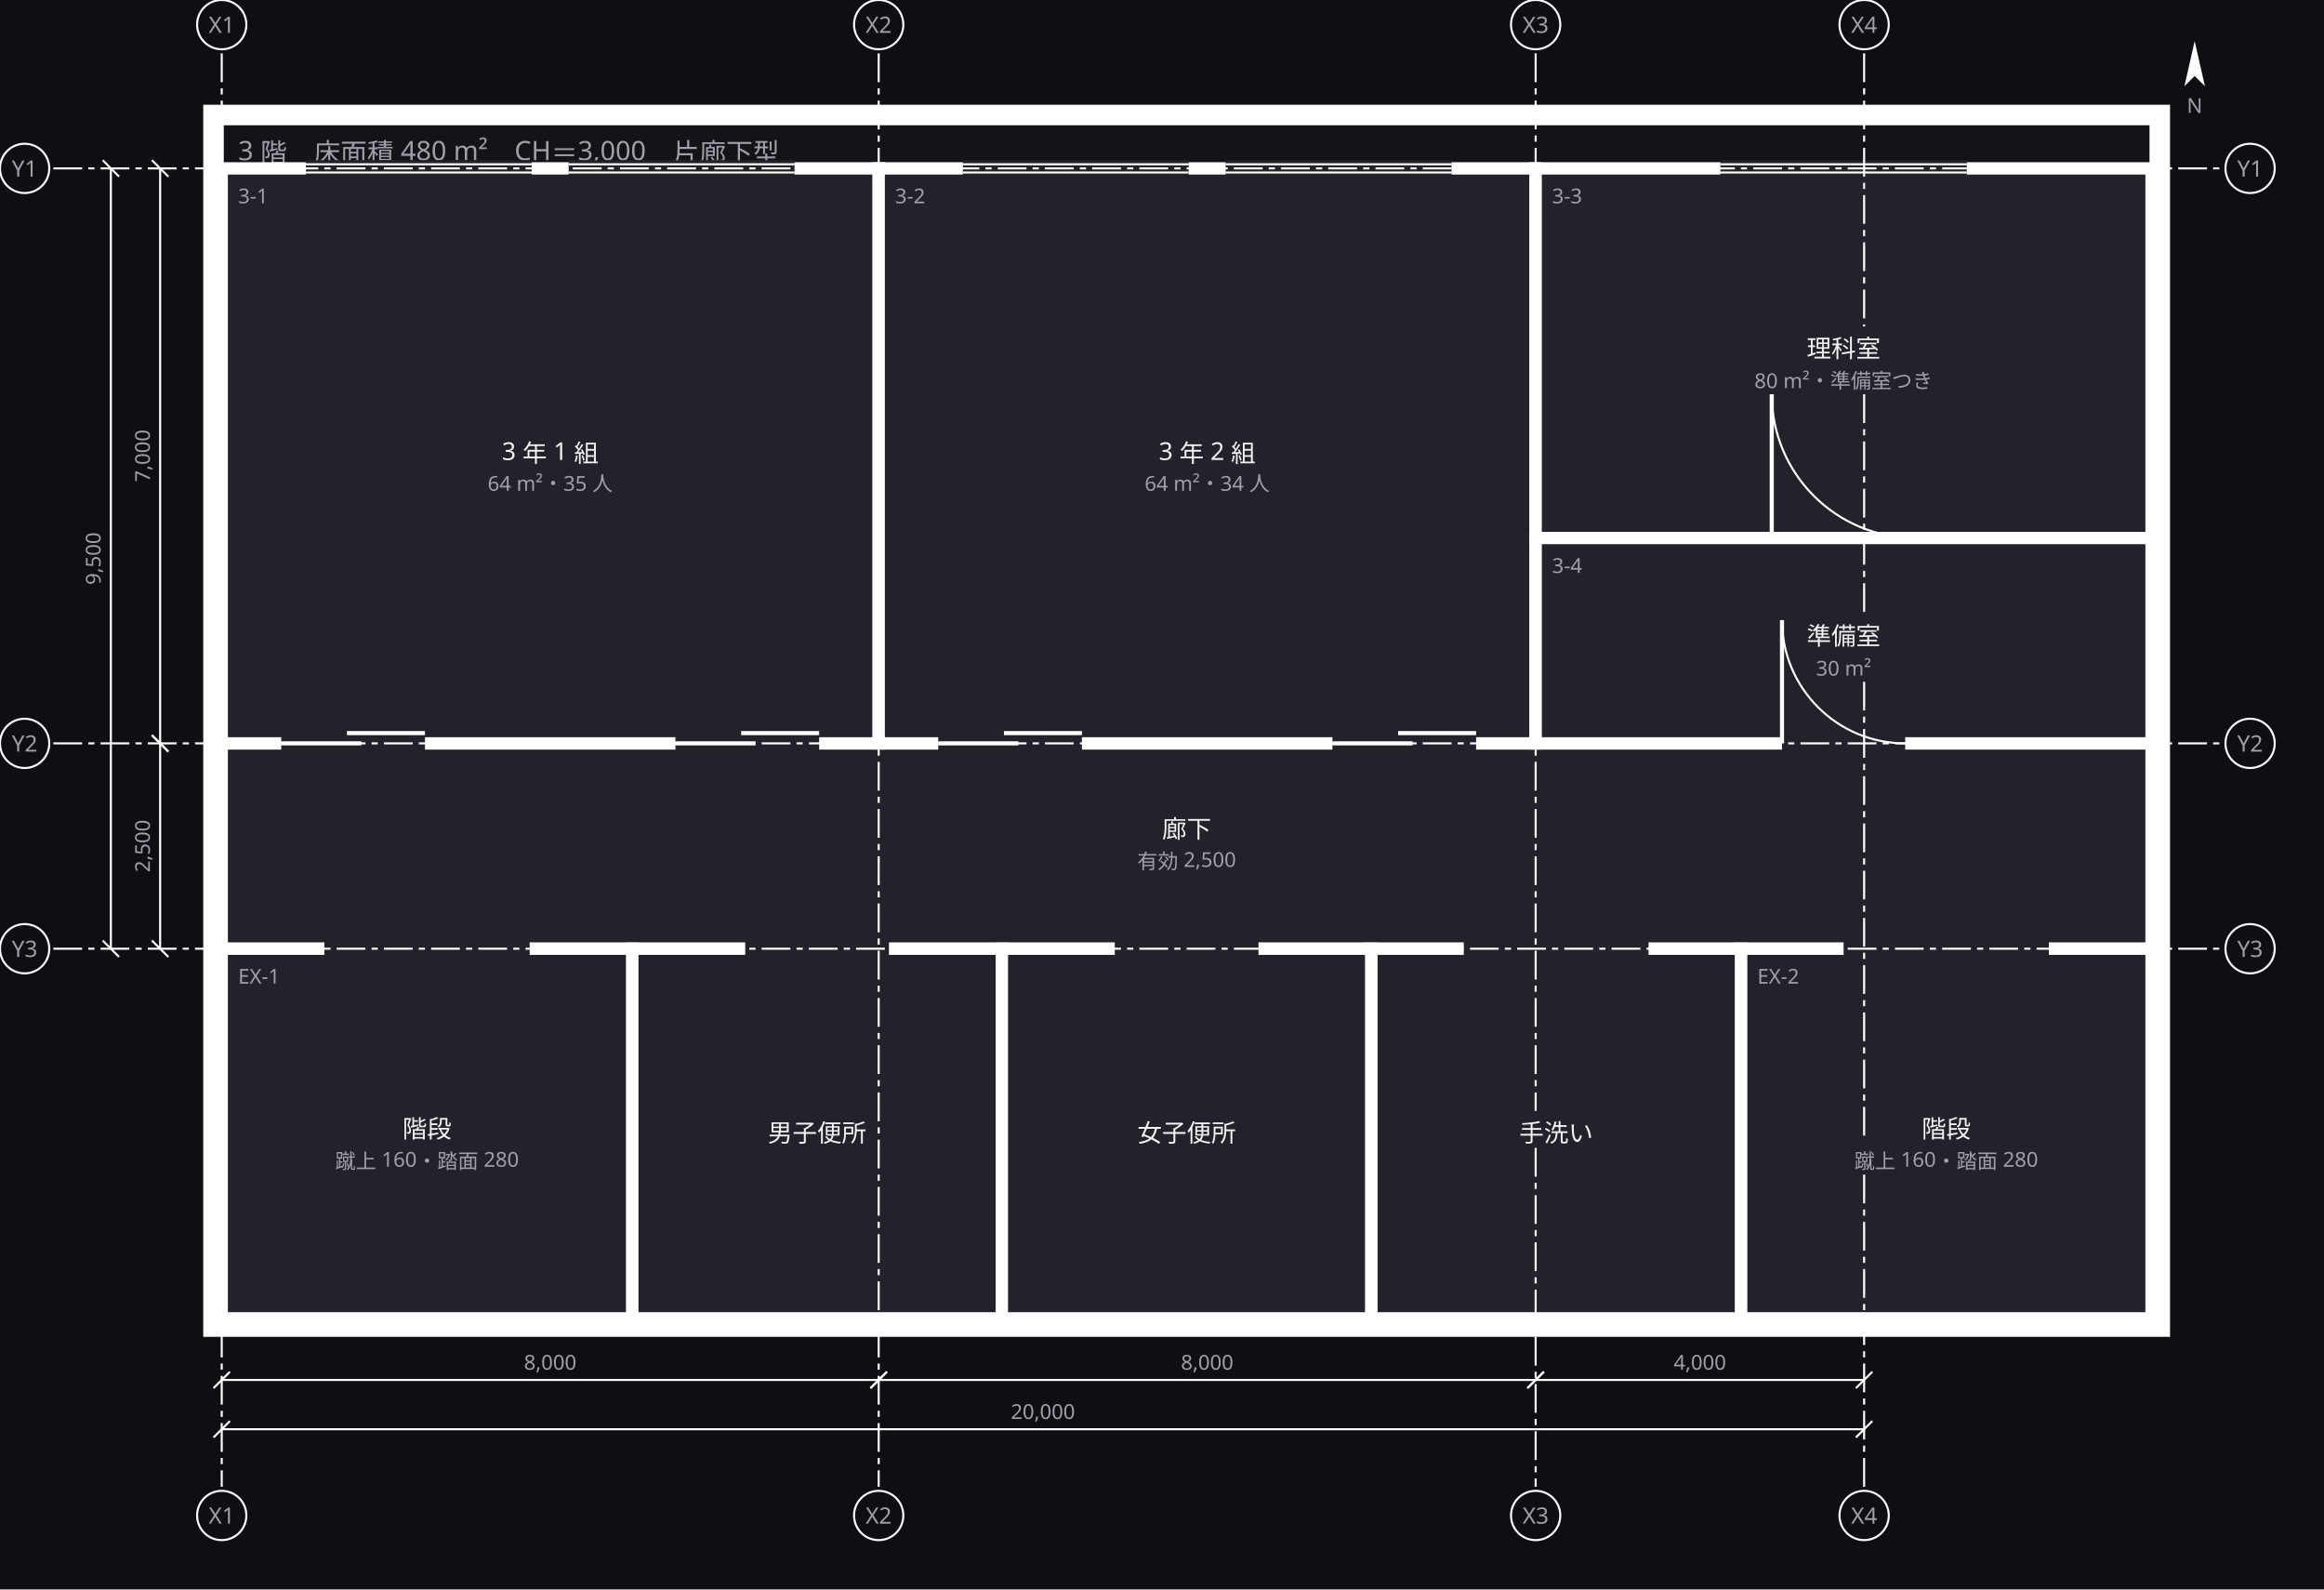
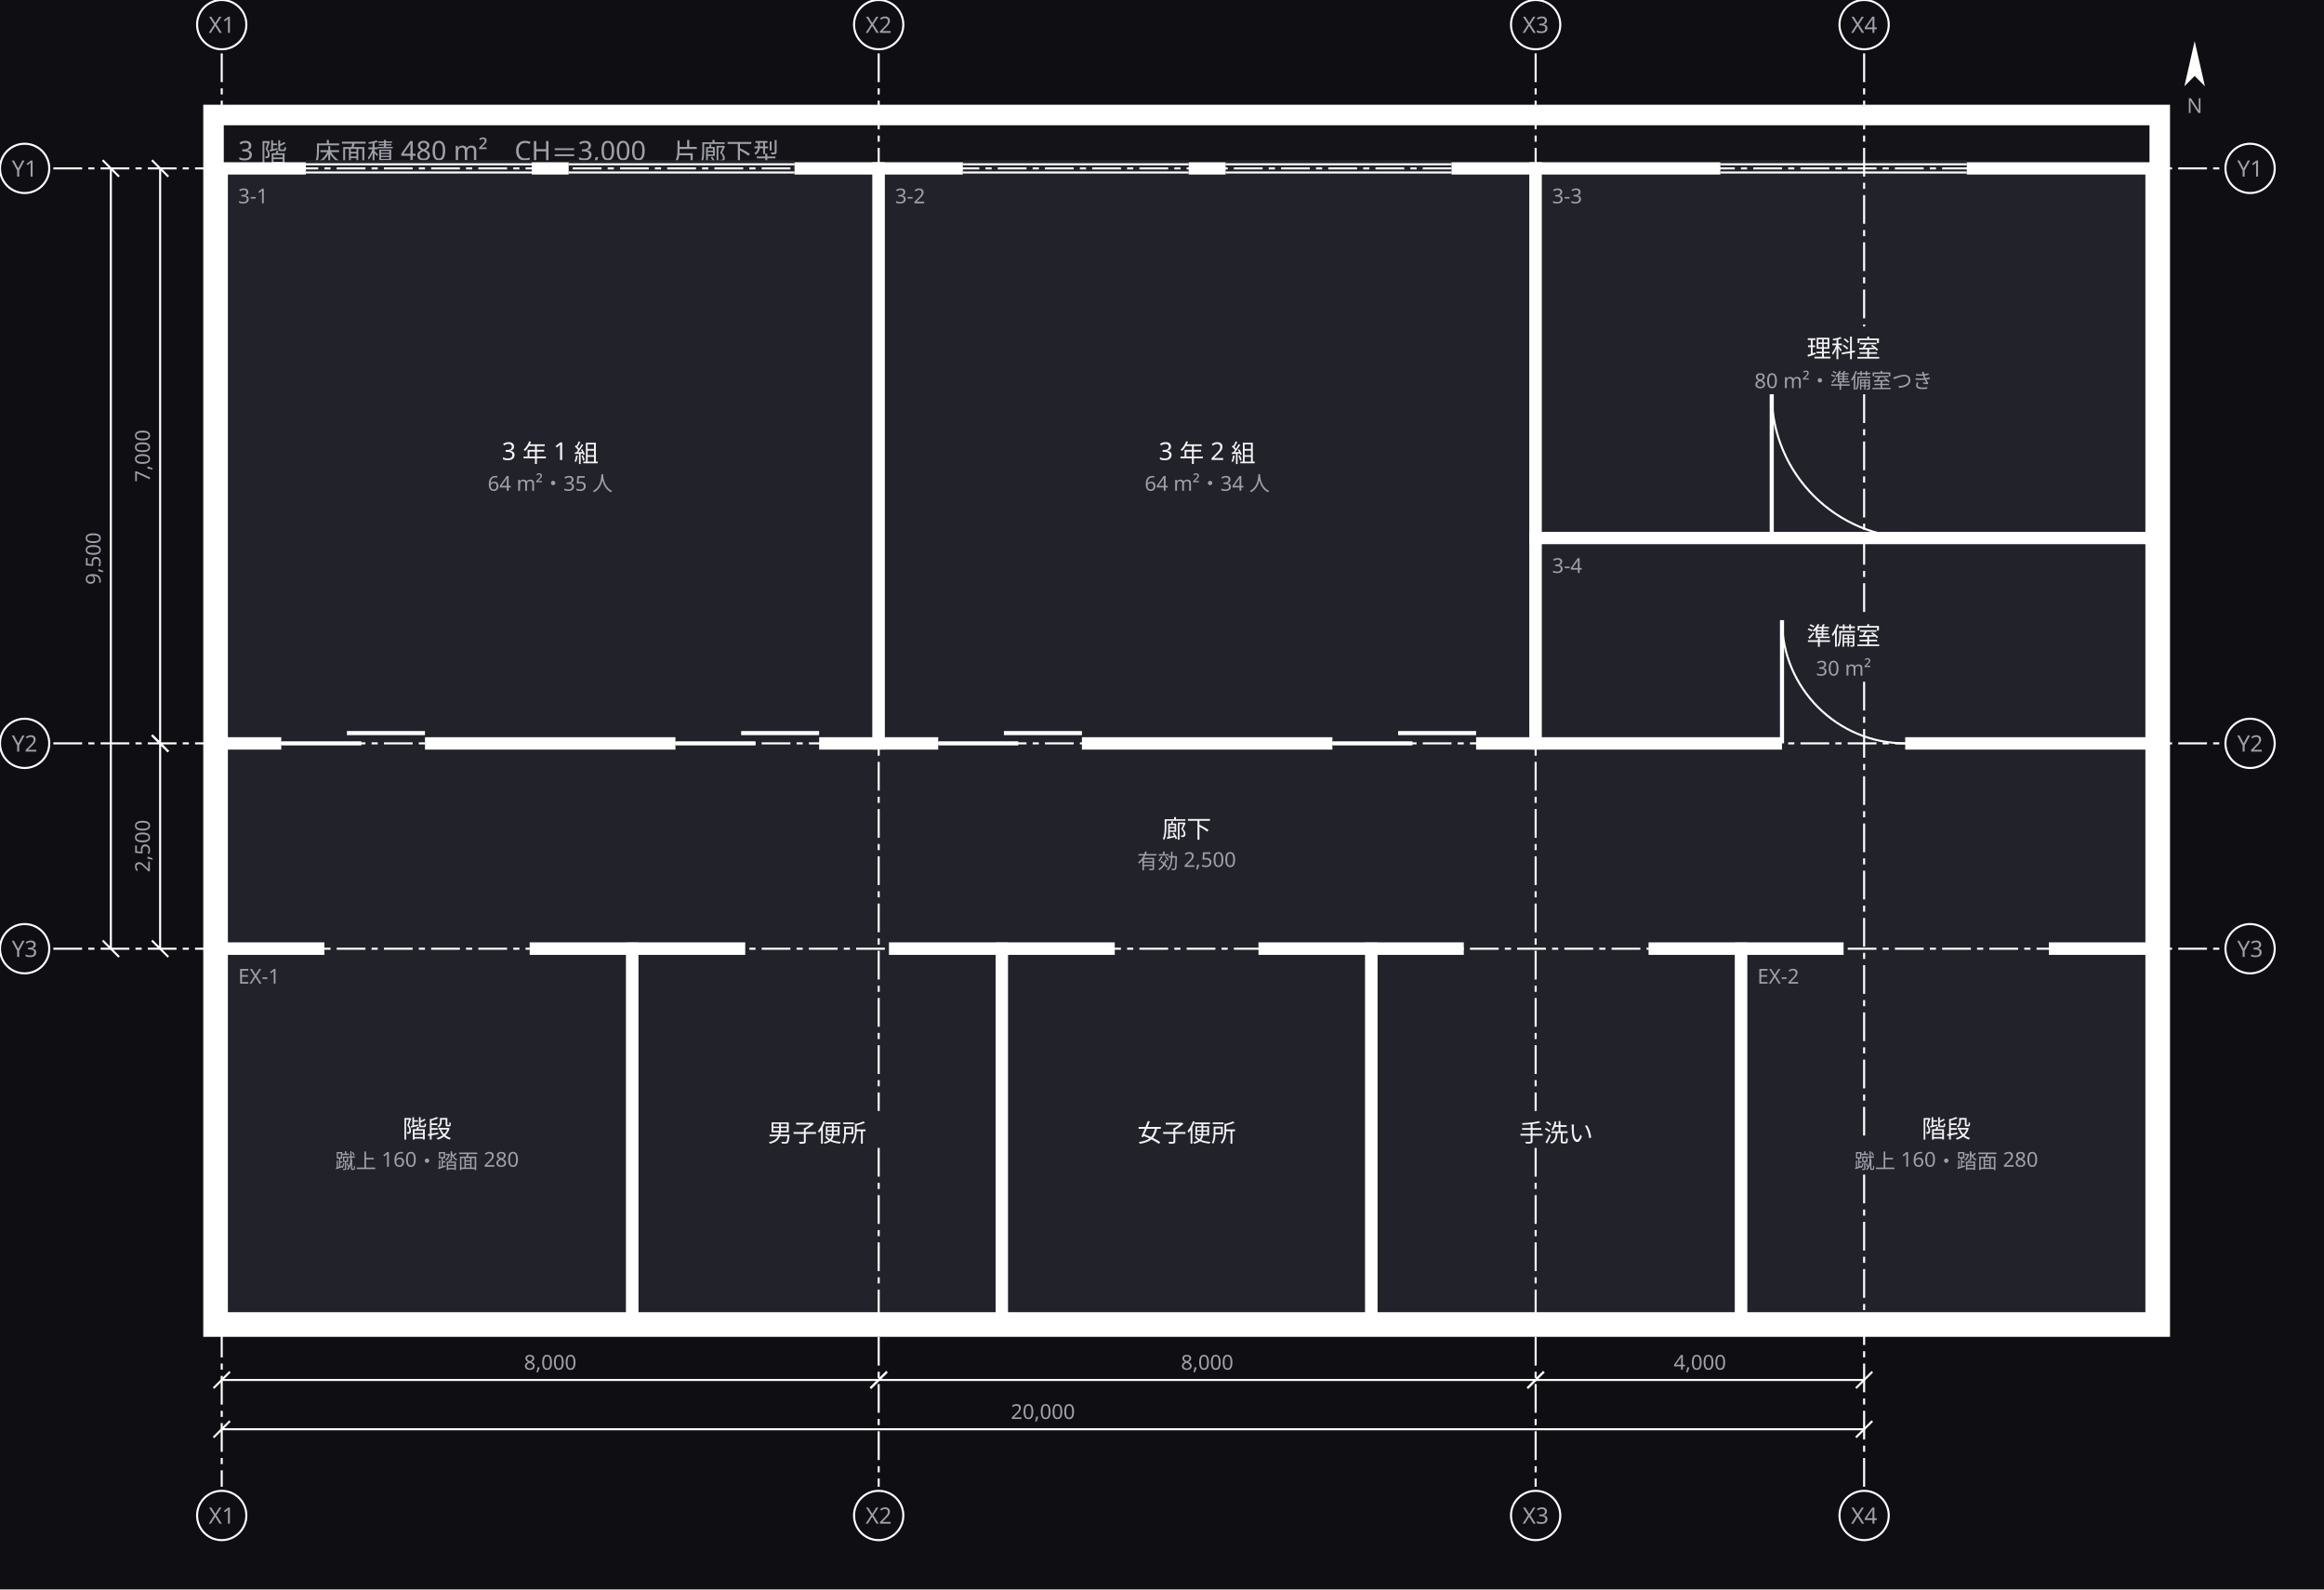
<svg xmlns="http://www.w3.org/2000/svg" width="1132" height="774" viewBox="0 0 1132 774">
  <defs>
    <marker id="arrow" viewBox="0 0 10 10" refX="9" refY="5" markerWidth="6" markerHeight="6" orient="auto">
      <path d="M 0 0 L 10 5 L 0 10 z" fill="#a0a0ab" />
    </marker>
  </defs>
  <rect data-paper="1" x="0" y="0" width="1132" height="774" fill="#0f0f13" />
  <g data-group="f3">
    <rect x="104" y="56" width="948" height="590" fill="#141418" stroke="#ffffff" stroke-width="10" />
    <text x="116" y="78" font-family="sans-serif" font-size="13" fill="#a0a0ab">3 階　床面積 480 m²　CH＝3,000　片廊下型</text>
  </g>
  <g data-node="rouka" data-pinned="false" data-shape="rect">
    <rect x="108" y="362" width="940" height="100" fill="#22222a" stroke="#ffffff" stroke-width="6" />
  </g>
  <g data-node="c31" data-pinned="false" data-shape="rect">
    <rect x="108" y="82" width="320" height="280" fill="#22222a" stroke="#ffffff" stroke-width="6" />
    <line x1="137" y1="362" x2="207" y2="362" stroke="#22222a" stroke-width="8" />
    <line x1="137" y1="362" x2="176" y2="362" stroke="#ffffff" stroke-width="2" />
    <line x1="169" y1="357" x2="207" y2="357" stroke="#ffffff" stroke-width="2" />
    <line x1="329" y1="362" x2="399" y2="362" stroke="#22222a" stroke-width="8" />
    <line x1="329" y1="362" x2="368" y2="362" stroke="#ffffff" stroke-width="2" />
    <line x1="361" y1="357" x2="399" y2="357" stroke="#ffffff" stroke-width="2" />
    <line x1="149" y1="82" x2="259" y2="82" stroke="#22222a" stroke-width="8" />
    <line x1="149" y1="80" x2="259" y2="80" stroke="#ffffff" stroke-width="1" />
    <line x1="149" y1="84" x2="259" y2="84" stroke="#ffffff" stroke-width="1" />
    <line x1="277" y1="82" x2="387" y2="82" stroke="#22222a" stroke-width="8" />
    <line x1="277" y1="80" x2="387" y2="80" stroke="#ffffff" stroke-width="1" />
    <line x1="277" y1="84" x2="387" y2="84" stroke="#ffffff" stroke-width="1" />
  </g>
  <g data-node="c32" data-pinned="false" data-shape="rect">
    <rect x="428" y="82" width="320" height="280" fill="#22222a" stroke="#ffffff" stroke-width="6" />
    <line x1="457" y1="362" x2="527" y2="362" stroke="#22222a" stroke-width="8" />
    <line x1="457" y1="362" x2="496" y2="362" stroke="#ffffff" stroke-width="2" />
    <line x1="489" y1="357" x2="527" y2="357" stroke="#ffffff" stroke-width="2" />
    <line x1="649" y1="362" x2="719" y2="362" stroke="#22222a" stroke-width="8" />
    <line x1="649" y1="362" x2="688" y2="362" stroke="#ffffff" stroke-width="2" />
    <line x1="681" y1="357" x2="719" y2="357" stroke="#ffffff" stroke-width="2" />
    <line x1="469" y1="82" x2="579" y2="82" stroke="#22222a" stroke-width="8" />
    <line x1="469" y1="80" x2="579" y2="80" stroke="#ffffff" stroke-width="1" />
    <line x1="469" y1="84" x2="579" y2="84" stroke="#ffffff" stroke-width="1" />
    <line x1="597" y1="82" x2="707" y2="82" stroke="#22222a" stroke-width="8" />
    <line x1="597" y1="80" x2="707" y2="80" stroke="#ffffff" stroke-width="1" />
    <line x1="597" y1="84" x2="707" y2="84" stroke="#ffffff" stroke-width="1" />
  </g>
  <g data-node="rika" data-pinned="false" data-shape="rect">
    <rect x="748" y="82" width="300" height="180" fill="#22222a" stroke="#ffffff" stroke-width="6" />
    <line x1="863" y1="262" x2="933" y2="262" stroke="#22222a" stroke-width="8" />
    <line x1="863" y1="262" x2="863" y2="192" stroke="#ffffff" stroke-width="2" />
    <path d="M 863 192 A 70 70 0 0 0 933 262" fill="none" stroke="#ffffff" stroke-width="1" />
    <line x1="838" y1="82" x2="958" y2="82" stroke="#22222a" stroke-width="8" />
    <line x1="838" y1="80" x2="958" y2="80" stroke="#ffffff" stroke-width="1" />
    <line x1="838" y1="84" x2="958" y2="84" stroke="#ffffff" stroke-width="1" />
  </g>
  <g data-node="kaidan_w" data-pinned="false" data-shape="rect">
    <rect x="108" y="462" width="200" height="180" fill="#22222a" stroke="#ffffff" stroke-width="6" />
    <line x1="158" y1="462" x2="258" y2="462" stroke="#22222a" stroke-width="8" />
  </g>
  <g data-node="kaidan_e" data-pinned="false" data-shape="rect">
    <rect x="848" y="462" width="200" height="180" fill="#22222a" stroke="#ffffff" stroke-width="6" />
    <line x1="898" y1="462" x2="998" y2="462" stroke="#22222a" stroke-width="8" />
  </g>
  <g data-node="wc_b" data-pinned="false" data-shape="rect">
    <rect x="308" y="462" width="180" height="180" fill="#22222a" stroke="#ffffff" stroke-width="6" />
    <line x1="363" y1="462" x2="433" y2="462" stroke="#22222a" stroke-width="8" />
  </g>
  <g data-node="wc_g" data-pinned="false" data-shape="rect">
    <rect x="488" y="462" width="180" height="180" fill="#22222a" stroke="#ffffff" stroke-width="6" />
    <line x1="543" y1="462" x2="613" y2="462" stroke="#22222a" stroke-width="8" />
  </g>
  <g data-node="tebiki" data-pinned="false" data-shape="rect">
    <rect x="668" y="462" width="180" height="180" fill="#22222a" stroke="#ffffff" stroke-width="6" />
    <line x1="713" y1="462" x2="803" y2="462" stroke="#22222a" stroke-width="8" />
  </g>
  <g data-node="junbi" data-pinned="false" data-shape="rect">
    <rect x="748" y="262" width="300" height="100" fill="#22222a" stroke="#ffffff" stroke-width="6" />
    <line x1="868" y1="362" x2="928" y2="362" stroke="#22222a" stroke-width="8" />
    <line x1="868" y1="362" x2="868" y2="302" stroke="#ffffff" stroke-width="2" />
    <path d="M 868 302 A 60 60 0 0 0 928 362" fill="none" stroke="#ffffff" stroke-width="1" />
  </g>
  <g data-name="rouka">
    <text x="578" y="408" text-anchor="middle" font-family="sans-serif" font-size="12" fill="#f4f4f6">廊下</text>
    <text x="578" y="423" text-anchor="middle" font-family="sans-serif" font-size="10" fill="#a0a0ab">有効 2,500</text>
  </g>
  <g data-name="c31">
    <text x="116" y="99" font-family="sans-serif" font-size="10" fill="#a0a0ab">3-1</text>
    <text x="268" y="224" text-anchor="middle" font-family="sans-serif" font-size="12" fill="#f4f4f6">3 年 1 組</text>
    <text x="268" y="239" text-anchor="middle" font-family="sans-serif" font-size="10" fill="#a0a0ab">64 m²・35 人</text>
  </g>
  <g data-name="c32">
    <text x="436" y="99" font-family="sans-serif" font-size="10" fill="#a0a0ab">3-2</text>
    <text x="588" y="224" text-anchor="middle" font-family="sans-serif" font-size="12" fill="#f4f4f6">3 年 2 組</text>
    <text x="588" y="239" text-anchor="middle" font-family="sans-serif" font-size="10" fill="#a0a0ab">64 m²・34 人</text>
  </g>
  <g data-name="rika">
    <text x="756" y="99" font-family="sans-serif" font-size="10" fill="#a0a0ab">3-3</text>
    <text x="898" y="174" text-anchor="middle" font-family="sans-serif" font-size="12" fill="#f4f4f6">理科室</text>
    <text x="898" y="189" text-anchor="middle" font-family="sans-serif" font-size="10" fill="#a0a0ab">80 m²・準備室つき</text>
  </g>
  <g data-name="kaidan_w">
    <text x="116" y="479" font-family="sans-serif" font-size="10" fill="#a0a0ab">EX-1</text>
    <text x="208" y="554" text-anchor="middle" font-family="sans-serif" font-size="12" fill="#f4f4f6">階段</text>
    <text x="208" y="569" text-anchor="middle" font-family="sans-serif" font-size="10" fill="#a0a0ab">蹴上 160・踏面 280</text>
  </g>
  <g data-name="kaidan_e">
    <text x="856" y="479" font-family="sans-serif" font-size="10" fill="#a0a0ab">EX-2</text>
    <text x="948" y="554" text-anchor="middle" font-family="sans-serif" font-size="12" fill="#f4f4f6">階段</text>
    <text x="948" y="569" text-anchor="middle" font-family="sans-serif" font-size="10" fill="#a0a0ab">蹴上 160・踏面 280</text>
  </g>
  <g data-name="wc_b">
    <text x="398" y="556" text-anchor="middle" font-family="sans-serif" font-size="12" fill="#f4f4f6">男子便所</text>
  </g>
  <g data-name="wc_g">
    <text x="578" y="556" text-anchor="middle" font-family="sans-serif" font-size="12" fill="#f4f4f6">女子便所</text>
  </g>
  <g data-name="tebiki">
    <text x="758" y="556" text-anchor="middle" font-family="sans-serif" font-size="12" fill="#f4f4f6">手洗い</text>
  </g>
  <g data-name="junbi">
    <text x="756" y="279" font-family="sans-serif" font-size="10" fill="#a0a0ab">3-4</text>
    <text x="898" y="314" text-anchor="middle" font-family="sans-serif" font-size="12" fill="#f4f4f6">準備室</text>
    <text x="898" y="329" text-anchor="middle" font-family="sans-serif" font-size="10" fill="#a0a0ab">30 m²</text>
  </g>
  <g data-grid="true">
    <line x1="108" y1="26" x2="108" y2="724" stroke="#ffffff" stroke-width="1" stroke-dasharray="14 3 3 3" />
    <circle cx="108" cy="12" r="12" fill="#0f0f13" stroke="#ffffff" />
    <text x="108" y="16" text-anchor="middle" font-family="sans-serif" font-size="11" fill="#a0a0ab">X1</text>
    <circle cx="108" cy="738" r="12" fill="#0f0f13" stroke="#ffffff" />
    <text x="108" y="742" text-anchor="middle" font-family="sans-serif" font-size="11" fill="#a0a0ab">X1</text>
-     <line x1="428" y1="26" x2="428" y2="724" stroke="#ffffff" stroke-width="1" stroke-dasharray="14 3 3 3" />
+     <line x1="428" y1="26" x2="428" y2="541" stroke="#ffffff" stroke-width="1" stroke-dasharray="14 3 3 3" />
+     <line x1="428" y1="559" x2="428" y2="724" stroke="#ffffff" stroke-width="1" stroke-dasharray="14 3 3 3" />
    <circle cx="428" cy="12" r="12" fill="#0f0f13" stroke="#ffffff" />
    <text x="428" y="16" text-anchor="middle" font-family="sans-serif" font-size="11" fill="#a0a0ab">X2</text>
    <circle cx="428" cy="738" r="12" fill="#0f0f13" stroke="#ffffff" />
    <text x="428" y="742" text-anchor="middle" font-family="sans-serif" font-size="11" fill="#a0a0ab">X2</text>
    <line x1="748" y1="26" x2="748" y2="541" stroke="#ffffff" stroke-width="1" stroke-dasharray="14 3 3 3" />
    <line x1="748" y1="559" x2="748" y2="724" stroke="#ffffff" stroke-width="1" stroke-dasharray="14 3 3 3" />
    <circle cx="748" cy="12" r="12" fill="#0f0f13" stroke="#ffffff" />
    <text x="748" y="16" text-anchor="middle" font-family="sans-serif" font-size="11" fill="#a0a0ab">X3</text>
    <circle cx="748" cy="738" r="12" fill="#0f0f13" stroke="#ffffff" />
    <text x="748" y="742" text-anchor="middle" font-family="sans-serif" font-size="11" fill="#a0a0ab">X3</text>
    <line x1="908" y1="26" x2="908" y2="159" stroke="#ffffff" stroke-width="1" stroke-dasharray="14 3 3 3" />
    <line x1="908" y1="192" x2="908" y2="299" stroke="#ffffff" stroke-width="1" stroke-dasharray="14 3 3 3" />
    <line x1="908" y1="332" x2="908" y2="556" stroke="#ffffff" stroke-width="1" stroke-dasharray="14 3 3 3" />
    <line x1="908" y1="572" x2="908" y2="724" stroke="#ffffff" stroke-width="1" stroke-dasharray="14 3 3 3" />
    <circle cx="908" cy="12" r="12" fill="#0f0f13" stroke="#ffffff" />
    <text x="908" y="16" text-anchor="middle" font-family="sans-serif" font-size="11" fill="#a0a0ab">X4</text>
    <circle cx="908" cy="738" r="12" fill="#0f0f13" stroke="#ffffff" />
    <text x="908" y="742" text-anchor="middle" font-family="sans-serif" font-size="11" fill="#a0a0ab">X4</text>
    <line x1="26" y1="82" x2="1082" y2="82" stroke="#ffffff" stroke-width="1" stroke-dasharray="14 3 3 3" />
    <circle cx="12" cy="82" r="12" fill="#0f0f13" stroke="#ffffff" />
    <text x="12" y="86" text-anchor="middle" font-family="sans-serif" font-size="11" fill="#a0a0ab">Y1</text>
    <circle cx="1096" cy="82" r="12" fill="#0f0f13" stroke="#ffffff" />
    <text x="1096" y="86" text-anchor="middle" font-family="sans-serif" font-size="11" fill="#a0a0ab">Y1</text>
    <line x1="26" y1="362" x2="1082" y2="362" stroke="#ffffff" stroke-width="1" stroke-dasharray="14 3 3 3" />
    <circle cx="12" cy="362" r="12" fill="#0f0f13" stroke="#ffffff" />
    <text x="12" y="366" text-anchor="middle" font-family="sans-serif" font-size="11" fill="#a0a0ab">Y2</text>
    <circle cx="1096" cy="362" r="12" fill="#0f0f13" stroke="#ffffff" />
    <text x="1096" y="366" text-anchor="middle" font-family="sans-serif" font-size="11" fill="#a0a0ab">Y2</text>
    <line x1="26" y1="462" x2="1082" y2="462" stroke="#ffffff" stroke-width="1" stroke-dasharray="14 3 3 3" />
    <circle cx="12" cy="462" r="12" fill="#0f0f13" stroke="#ffffff" />
    <text x="12" y="466" text-anchor="middle" font-family="sans-serif" font-size="11" fill="#a0a0ab">Y3</text>
    <circle cx="1096" cy="462" r="12" fill="#0f0f13" stroke="#ffffff" />
    <text x="1096" y="466" text-anchor="middle" font-family="sans-serif" font-size="11" fill="#a0a0ab">Y3</text>
  </g>
  <g data-dimensions="true">
    <line x1="108" y1="672" x2="428" y2="672" stroke="#ffffff" stroke-width="1" />
    <line x1="104" y1="676" x2="112" y2="668" stroke="#ffffff" stroke-width="1" />
    <line x1="424" y1="676" x2="432" y2="668" stroke="#ffffff" stroke-width="1" />
    <rect x="250" y="657" width="36" height="13" fill="#0f0f13" />
    <text x="268" y="667" text-anchor="middle" font-family="sans-serif" font-size="10" fill="#a0a0ab">8,000</text>
    <line x1="428" y1="672" x2="748" y2="672" stroke="#ffffff" stroke-width="1" />
    <line x1="424" y1="676" x2="432" y2="668" stroke="#ffffff" stroke-width="1" />
    <line x1="744" y1="676" x2="752" y2="668" stroke="#ffffff" stroke-width="1" />
    <rect x="570" y="657" width="36" height="13" fill="#0f0f13" />
    <text x="588" y="667" text-anchor="middle" font-family="sans-serif" font-size="10" fill="#a0a0ab">8,000</text>
    <line x1="748" y1="672" x2="908" y2="672" stroke="#ffffff" stroke-width="1" />
    <line x1="744" y1="676" x2="752" y2="668" stroke="#ffffff" stroke-width="1" />
    <line x1="904" y1="676" x2="912" y2="668" stroke="#ffffff" stroke-width="1" />
    <rect x="810" y="657" width="36" height="13" fill="#0f0f13" />
    <text x="828" y="667" text-anchor="middle" font-family="sans-serif" font-size="10" fill="#a0a0ab">4,000</text>
    <line x1="108" y1="696" x2="908" y2="696" stroke="#ffffff" stroke-width="1" />
    <line x1="104" y1="700" x2="112" y2="692" stroke="#ffffff" stroke-width="1" />
    <line x1="904" y1="700" x2="912" y2="692" stroke="#ffffff" stroke-width="1" />
    <rect x="487" y="681" width="42" height="13" fill="#0f0f13" />
    <text x="508" y="691" text-anchor="middle" font-family="sans-serif" font-size="10" fill="#a0a0ab">20,000</text>
    <line x1="78" y1="82" x2="78" y2="362" stroke="#ffffff" stroke-width="1" />
    <line x1="74" y1="78" x2="82" y2="86" stroke="#ffffff" stroke-width="1" />
    <line x1="74" y1="358" x2="82" y2="366" stroke="#ffffff" stroke-width="1" />
    <rect x="62" y="204" width="13" height="36" fill="#0f0f13" />
    <text x="73" y="222" text-anchor="middle" font-family="sans-serif" font-size="10" fill="#a0a0ab" transform="rotate(-90 73 222)">7,000</text>
    <line x1="78" y1="362" x2="78" y2="462" stroke="#ffffff" stroke-width="1" />
    <line x1="74" y1="358" x2="82" y2="366" stroke="#ffffff" stroke-width="1" />
    <line x1="74" y1="458" x2="82" y2="466" stroke="#ffffff" stroke-width="1" />
    <rect x="62" y="394" width="13" height="36" fill="#0f0f13" />
    <text x="73" y="412" text-anchor="middle" font-family="sans-serif" font-size="10" fill="#a0a0ab" transform="rotate(-90 73 412)">2,500</text>
    <line x1="54" y1="82" x2="54" y2="462" stroke="#ffffff" stroke-width="1" />
    <line x1="50" y1="78" x2="58" y2="86" stroke="#ffffff" stroke-width="1" />
    <line x1="50" y1="458" x2="58" y2="466" stroke="#ffffff" stroke-width="1" />
    <rect x="38" y="254" width="13" height="36" fill="#0f0f13" />
    <text x="49" y="272" text-anchor="middle" font-family="sans-serif" font-size="10" fill="#a0a0ab" transform="rotate(-90 49 272)">9,500</text>
    <g transform="rotate(0 1069 33)">
      <path d="M 1069 20 L 1074 42 L 1069 37 L 1064 42 Z" fill="#ffffff" />
    </g>
    <text x="1069" y="55" text-anchor="middle" font-family="sans-serif" font-size="10" fill="#a0a0ab">N</text>
  </g>
</svg>
